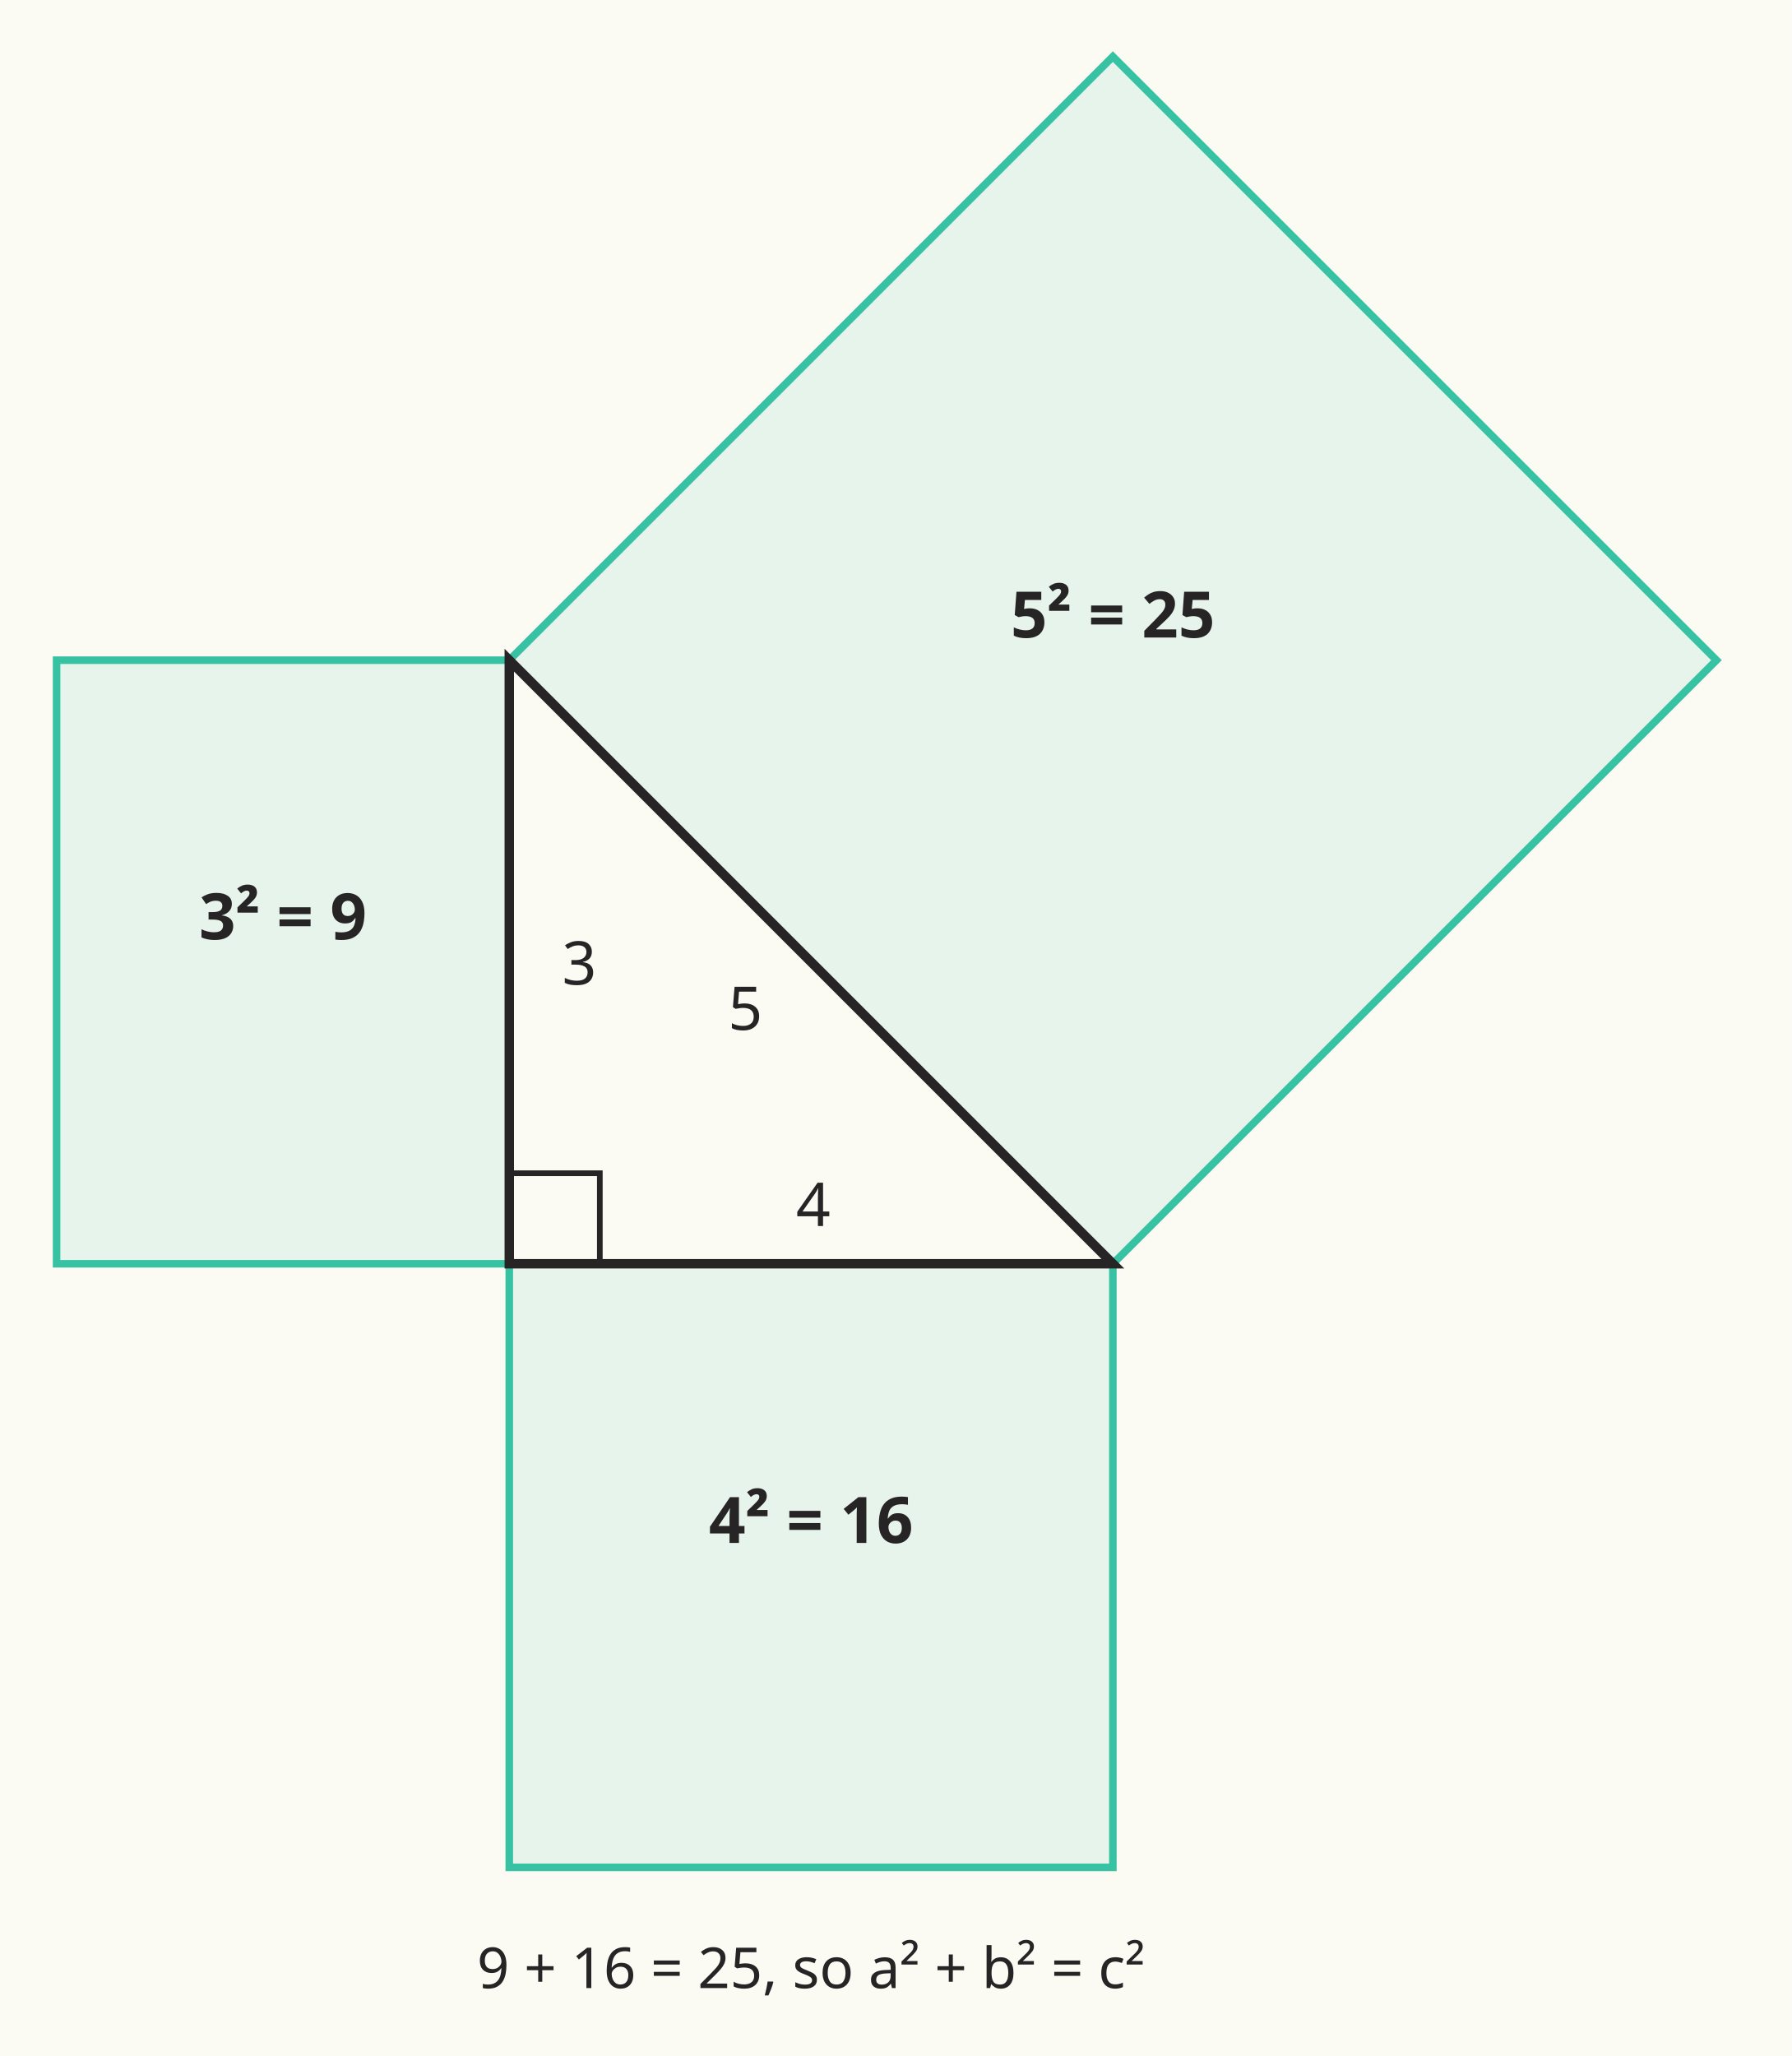
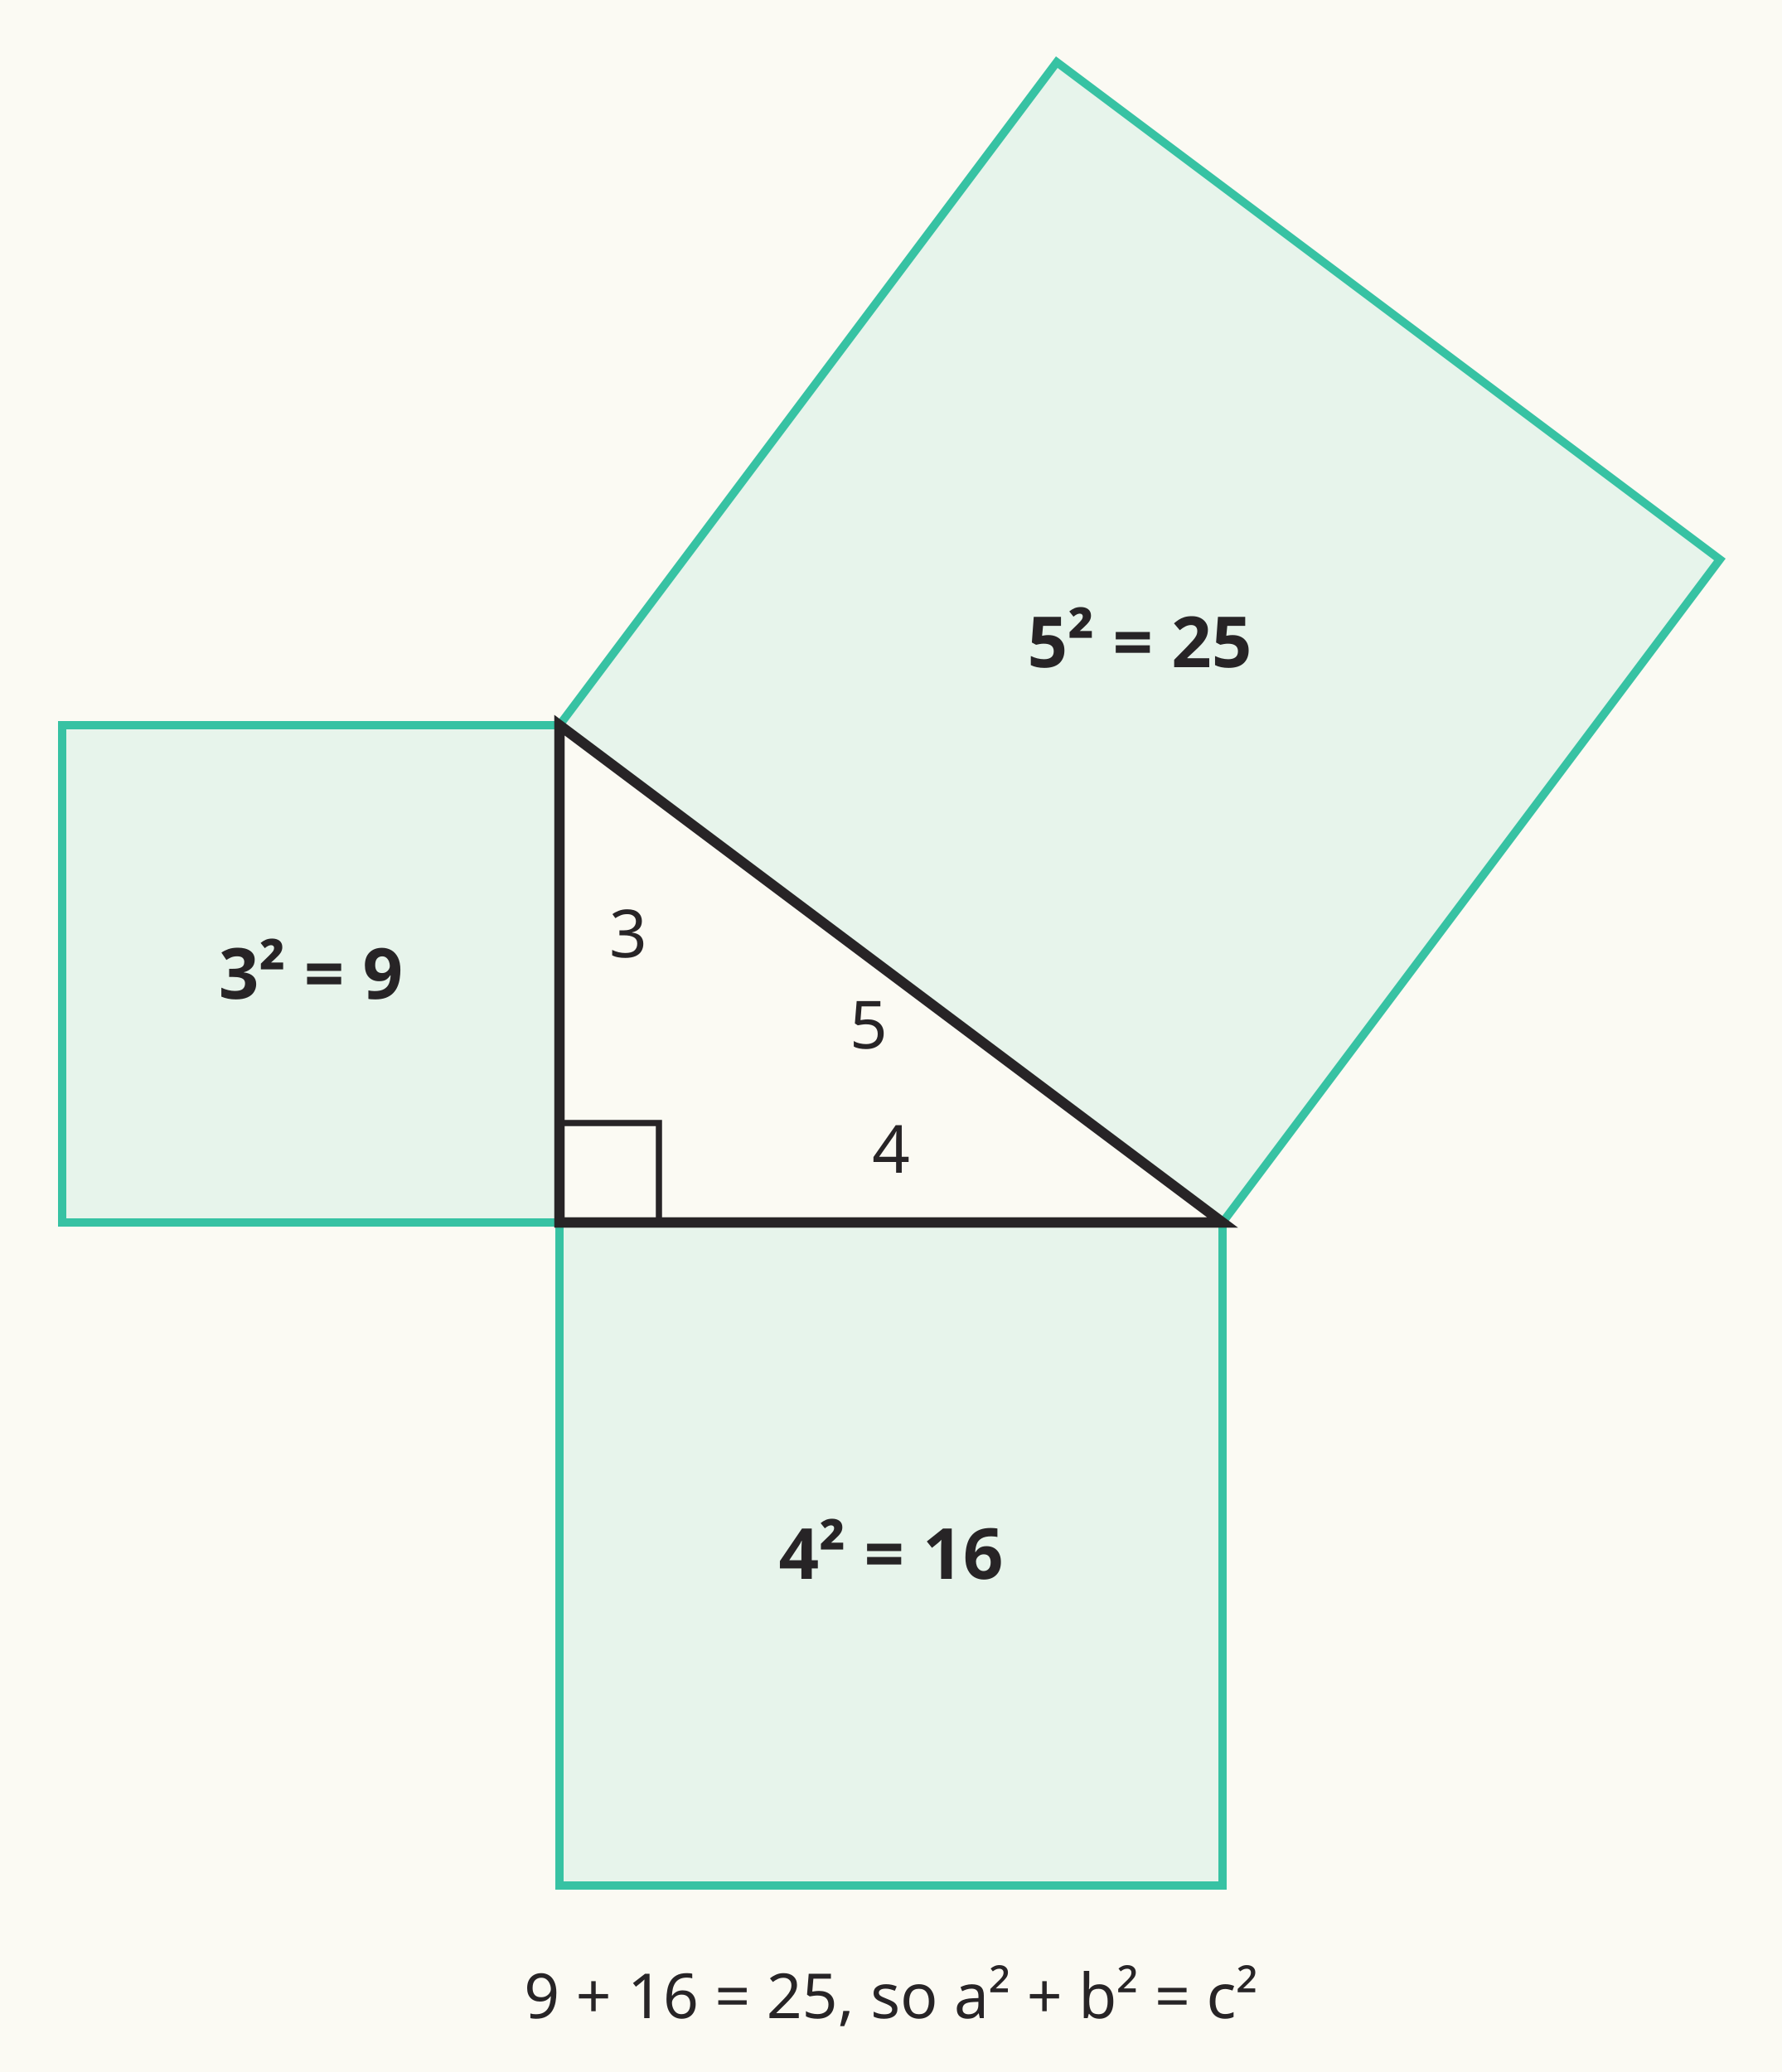
- <svg xmlns="http://www.w3.org/2000/svg" viewBox="-135 -175 475 545" role="img" aria-label="A 3-4-5 right-angled triangle with squares on each side showing areas 9, 16 and 25">
-   <rect x="-135" y="-175" width="475" height="545" fill="#fbfaf3" />
-   <polygon points="0,160 0,0 -120,0 -120,160" fill="rgba(55,194,163,0.10)" stroke="#37c2a3" stroke-width="2" />
-   <polygon points="0,160 160,160 160,320 0,320" fill="rgba(55,194,163,0.10)" stroke="#37c2a3" stroke-width="2" />
-   <polygon points="0,0 160,160 320,0 160,-160" fill="rgba(55,194,163,0.10)" stroke="#37c2a3" stroke-width="2" />
-   <polygon points="0,160 0,0 160,160" fill="#fbfaf3" stroke="#272426" stroke-width="2.5" />
-   <polyline points="0,136 24,136 24,160" fill="none" stroke="#272426" stroke-width="1.5" />
-   <text x="14" y="86" font-family="ui-sans-serif, system-ui, sans-serif" font-size="16" fill="#272426">3</text>
-   <text x="76" y="150" font-family="ui-sans-serif, system-ui, sans-serif" font-size="16" fill="#272426">4</text>
-   <text x="58" y="98" font-family="ui-sans-serif, system-ui, sans-serif" font-size="16" fill="#272426">5</text>
-   <text x="-60" y="74" text-anchor="middle" font-family="ui-sans-serif, system-ui, sans-serif" font-size="17" font-weight="600" fill="#272426">3² = 9</text>
-   <text x="80" y="234" text-anchor="middle" font-family="ui-sans-serif, system-ui, sans-serif" font-size="17" font-weight="600" fill="#272426">4² = 16</text>
-   <text x="160" y="-6" text-anchor="middle" font-family="ui-sans-serif, system-ui, sans-serif" font-size="17" font-weight="600" fill="#272426">5² = 25</text>
-   <text x="80" y="352" text-anchor="middle" font-family="ui-sans-serif, system-ui, sans-serif" font-size="15" fill="#272426">9 + 16 = 25, so a² + b² = c²</text>
+ <svg xmlns="http://www.w3.org/2000/svg" viewBox="-135 -295 430 500" role="img" aria-label="A 3-4-5 right-angled triangle with a square drawn outward on each side: areas 9, 16 and 25, showing 9 + 16 = 25">
+   <rect x="-135" y="-295" width="430" height="500" fill="#fbfaf3" />
+   <polygon points="0,0 0,-120 -120,-120 -120,0" fill="rgba(55,194,163,0.10)" stroke="#37c2a3" stroke-width="2" />
+   <polygon points="0,0 160,0 160,160 0,160" fill="rgba(55,194,163,0.10)" stroke="#37c2a3" stroke-width="2" />
+   <polygon points="0,-120 160,0 280,-160 120,-280" fill="rgba(55,194,163,0.10)" stroke="#37c2a3" stroke-width="2" />
+   <polygon points="0,0 0,-120 160,0" fill="#fbfaf3" stroke="#272426" stroke-width="2.5" />
+   <polyline points="0,-24 24,-24 24,0" fill="none" stroke="#272426" stroke-width="1.5" />
+   <text x="12" y="-64" font-family="ui-sans-serif, system-ui, sans-serif" font-size="16" fill="#272426">3</text>
+   <text x="80" y="-12" text-anchor="middle" font-family="ui-sans-serif, system-ui, sans-serif" font-size="16" fill="#272426">4</text>
+   <text x="70" y="-42" font-family="ui-sans-serif, system-ui, sans-serif" font-size="16" fill="#272426">5</text>
+   <text x="-60" y="-54" text-anchor="middle" font-family="ui-sans-serif, system-ui, sans-serif" font-size="17" font-weight="600" fill="#272426">3² = 9</text>
+   <text x="80" y="86" text-anchor="middle" font-family="ui-sans-serif, system-ui, sans-serif" font-size="17" font-weight="600" fill="#272426">4² = 16</text>
+   <text x="140" y="-134" text-anchor="middle" font-family="ui-sans-serif, system-ui, sans-serif" font-size="17" font-weight="600" fill="#272426">5² = 25</text>
+   <text x="80" y="192" text-anchor="middle" font-family="ui-sans-serif, system-ui, sans-serif" font-size="15" fill="#272426">9 + 16 = 25, so a² + b² = c²</text>
</svg>
